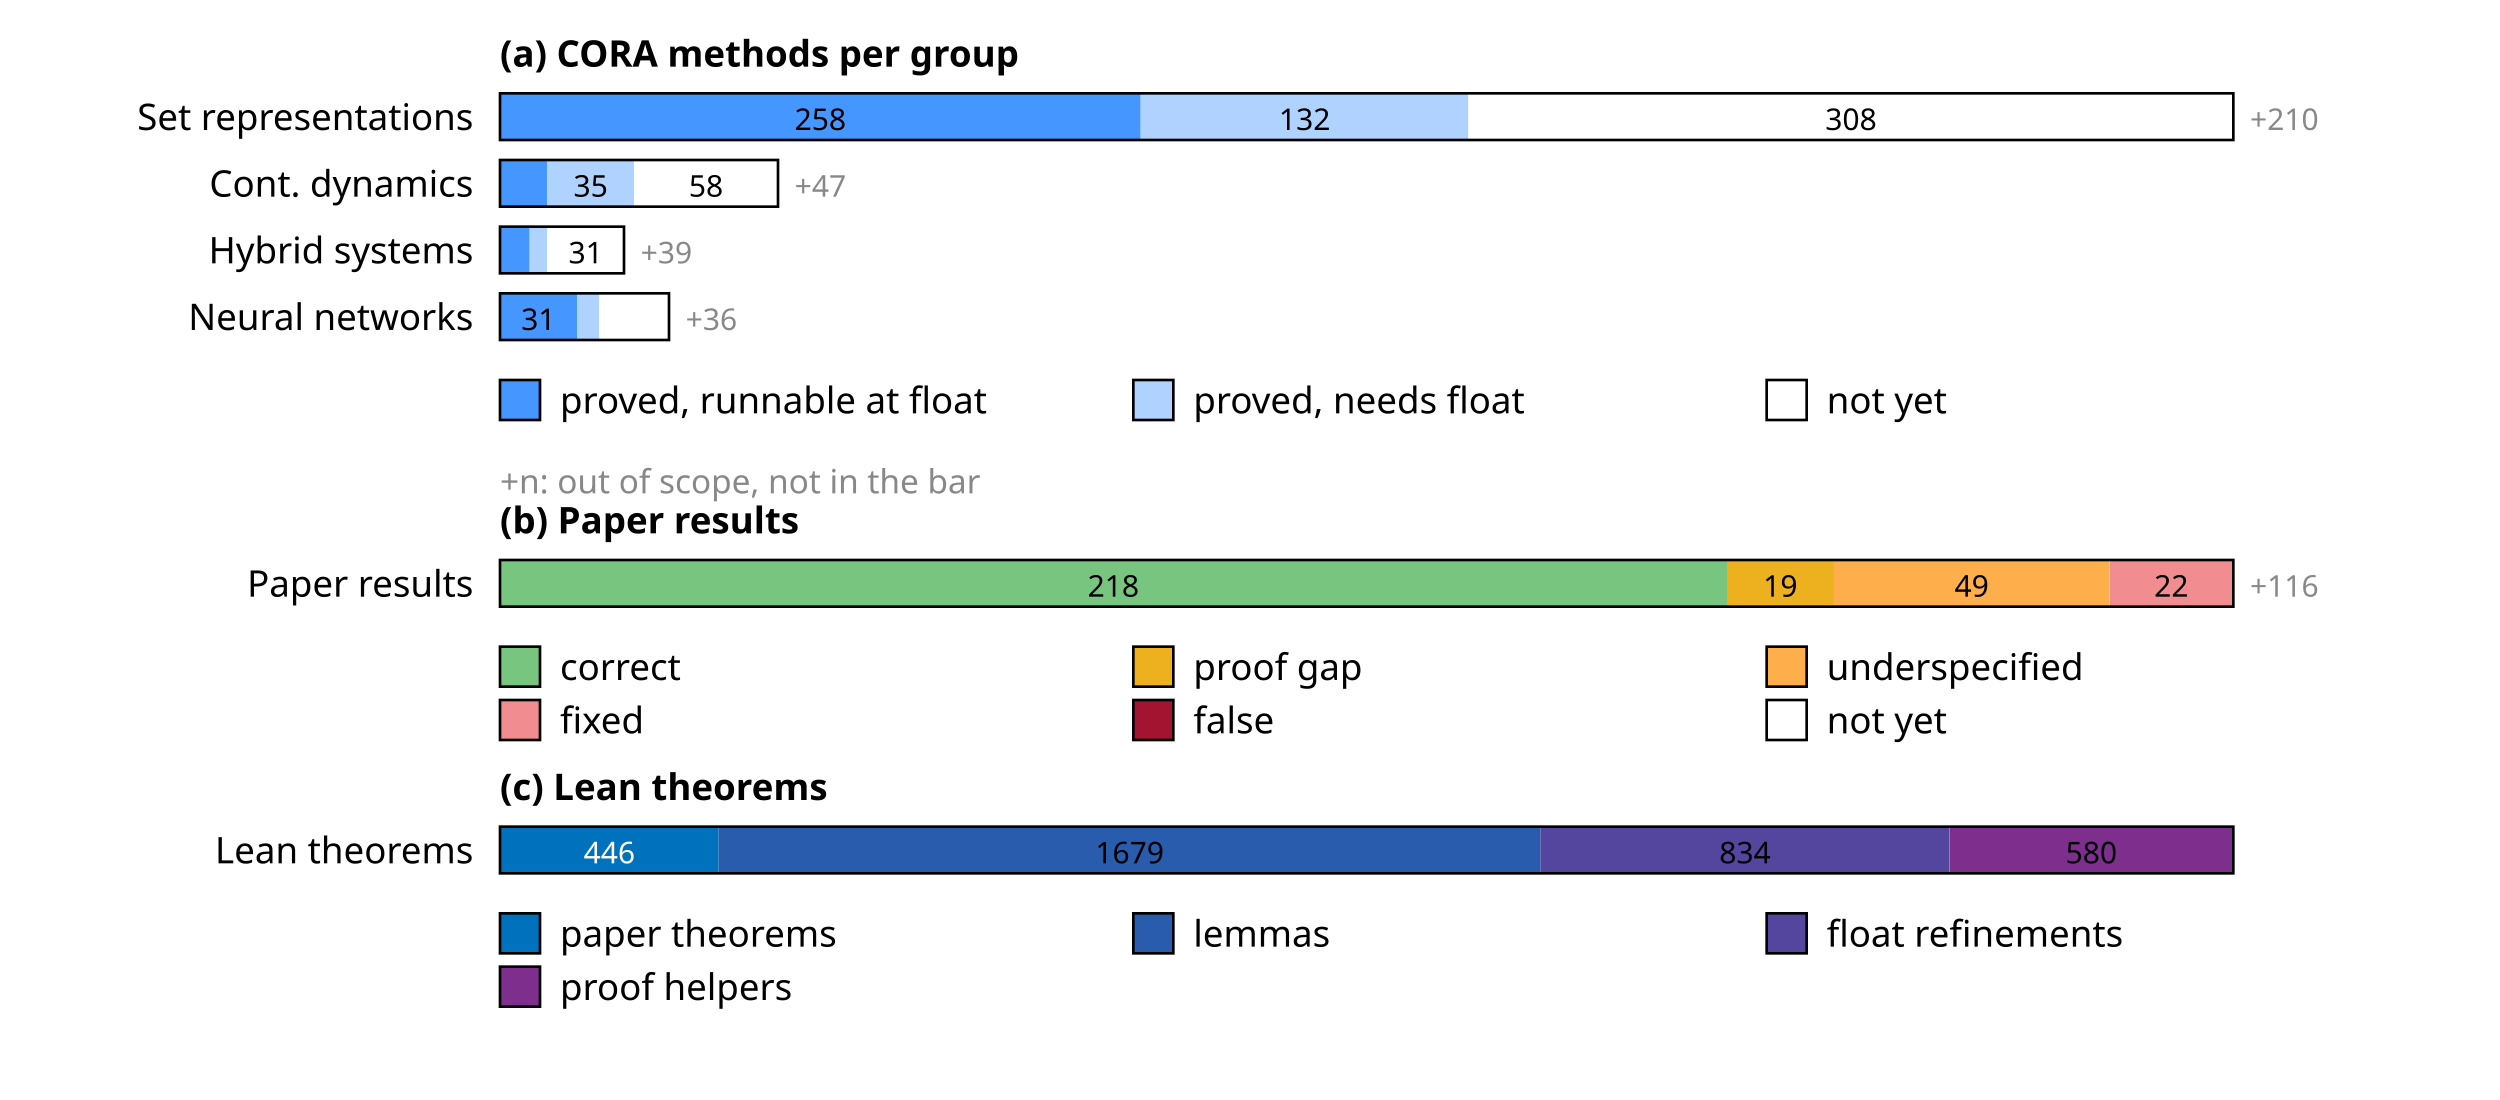
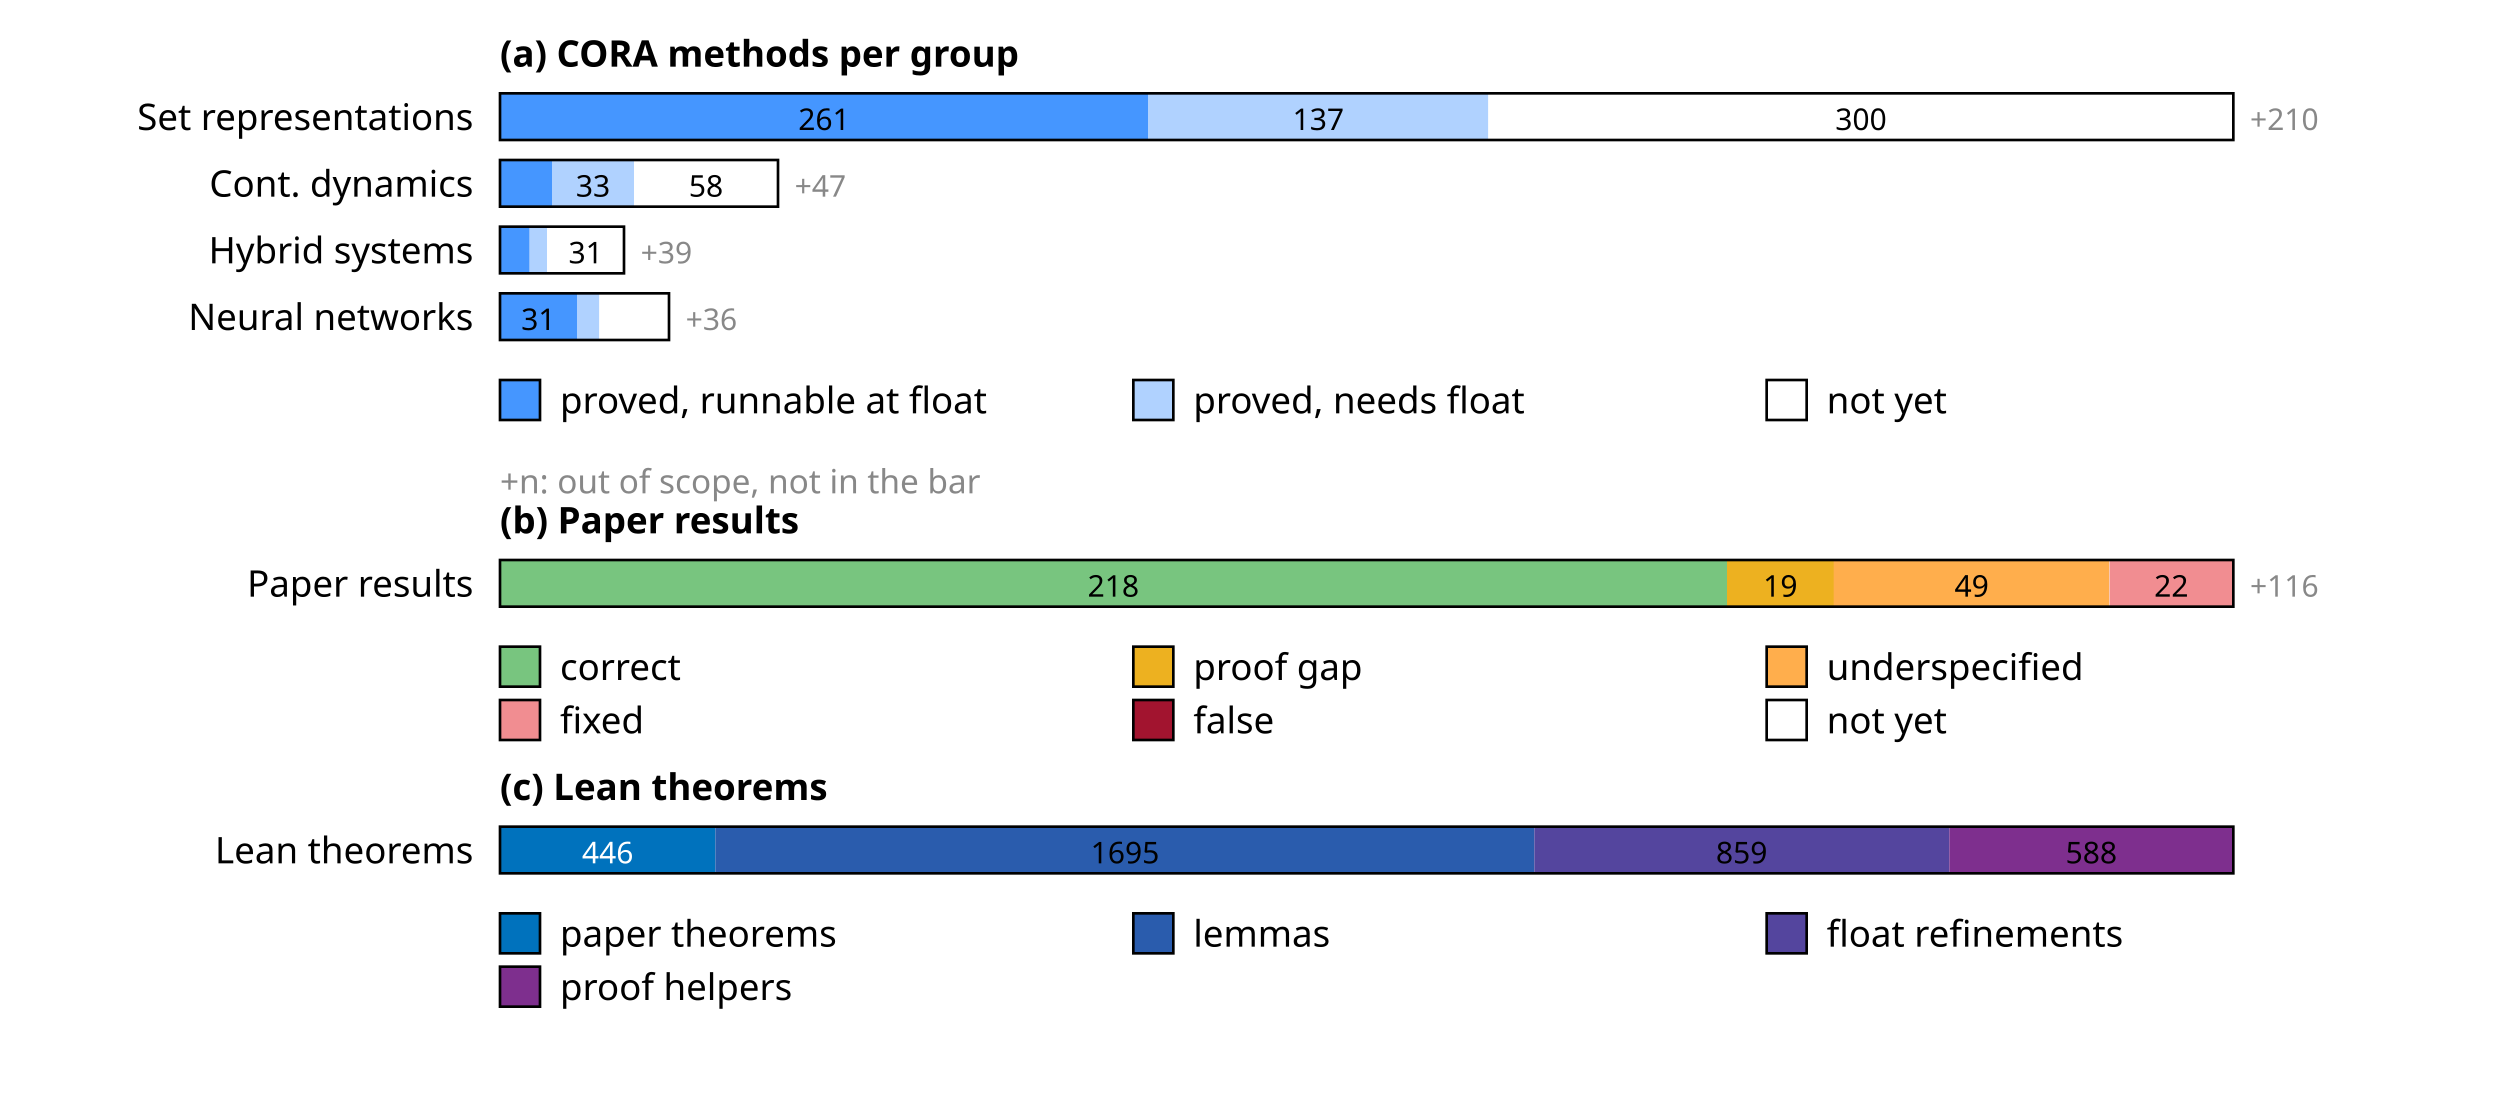
<svg xmlns="http://www.w3.org/2000/svg" width="750" height="330" font-family="sans-serif" font-size="11">
  <rect width="100%" height="100%" fill="white" />
  <text x="150" y="20" font-weight="bold">(a) CORA methods per group</text>
  <text x="142" y="39" text-anchor="end">Set representations</text>
-   <rect x="150.0" y="28" width="192.2" height="14" fill="rgb(69,150,255)" />
-   <text x="246.1" y="39" text-anchor="middle" font-size="9" fill="#000">258</text>
-   <rect x="342.2" y="28" width="98.3" height="14" fill="rgb(176,210,255)" />
-   <text x="391.4" y="39" text-anchor="middle" font-size="9" fill="#000">132</text>
-   <rect x="440.5" y="28" width="229.5" height="14" fill="rgb(255,255,255)" />
-   <text x="555.3" y="39" text-anchor="middle" font-size="9" fill="#000">308</text>
+   <rect x="150.0" y="28" width="194.4" height="14" fill="rgb(69,150,255)" />
+   <text x="247.2" y="39" text-anchor="middle" font-size="9" fill="#000">261</text>
+   <rect x="344.4" y="28" width="102.1" height="14" fill="rgb(176,210,255)" />
+   <text x="395.5" y="39" text-anchor="middle" font-size="9" fill="#000">137</text>
+   <rect x="446.5" y="28" width="223.5" height="14" fill="rgb(255,255,255)" />
+   <text x="558.3" y="39" text-anchor="middle" font-size="9" fill="#000">300</text>
  <rect x="150" y="28" width="520.0" height="14" fill="none" stroke="#000" stroke-width="0.8" />
  <text x="675.0" y="39" font-size="9" fill="#888">+210</text>
  <text x="142" y="59" text-anchor="end">Cont. dynamics</text>
-   <rect x="150.0" y="48" width="14.2" height="14" fill="rgb(69,150,255)" />
-   <rect x="164.2" y="48" width="26.1" height="14" fill="rgb(176,210,255)" />
-   <text x="177.2" y="59" text-anchor="middle" font-size="9" fill="#000">35</text>
+   <rect x="150.0" y="48" width="15.6" height="14" fill="rgb(69,150,255)" />
+   <rect x="165.6" y="48" width="24.6" height="14" fill="rgb(176,210,255)" />
+   <text x="177.9" y="59" text-anchor="middle" font-size="9" fill="#000">33</text>
  <rect x="190.2" y="48" width="43.2" height="14" fill="rgb(255,255,255)" />
  <text x="211.8" y="59" text-anchor="middle" font-size="9" fill="#000">58</text>
  <rect x="150" y="48" width="83.4" height="14" fill="none" stroke="#000" stroke-width="0.8" />
  <text x="238.4" y="59" font-size="9" fill="#888">+47</text>
  <text x="142" y="79" text-anchor="end">Hybrid systems</text>
  <rect x="150.0" y="68" width="8.9" height="14" fill="rgb(69,150,255)" />
  <rect x="158.9" y="68" width="5.2" height="14" fill="rgb(176,210,255)" />
  <rect x="164.2" y="68" width="23.1" height="14" fill="rgb(255,255,255)" />
  <text x="175.7" y="79" text-anchor="middle" font-size="9" fill="#000">31</text>
  <rect x="150" y="68" width="37.2" height="14" fill="none" stroke="#000" stroke-width="0.8" />
  <text x="192.2" y="79" font-size="9" fill="#888">+39</text>
  <text x="142" y="99" text-anchor="end">Neural networks</text>
  <rect x="150.0" y="88" width="23.1" height="14" fill="rgb(69,150,255)" />
  <text x="161.5" y="99" text-anchor="middle" font-size="9" fill="#000">31</text>
  <rect x="173.1" y="88" width="6.7" height="14" fill="rgb(176,210,255)" />
  <rect x="179.8" y="88" width="20.9" height="14" fill="rgb(255,255,255)" />
  <rect x="150" y="88" width="50.7" height="14" fill="none" stroke="#000" stroke-width="0.8" />
  <text x="205.7" y="99" font-size="9" fill="#888">+36</text>
  <rect x="150" y="114" width="12" height="12" fill="rgb(69,150,255)" stroke="#000" stroke-width="0.8" />
  <text x="168" y="124">proved, runnable at float</text>
  <rect x="340" y="114" width="12" height="12" fill="rgb(176,210,255)" stroke="#000" stroke-width="0.8" />
  <text x="358" y="124">proved, needs float</text>
  <rect x="530" y="114" width="12" height="12" fill="rgb(255,255,255)" stroke="#000" stroke-width="0.8" />
  <text x="548" y="124">not yet</text>
  <text x="150" y="148" font-size="10" fill="#888">+n: out of scope, not in the bar</text>
  <text x="150" y="160" font-weight="bold">(b) Paper results</text>
  <text x="142" y="179" text-anchor="end">Paper results</text>
  <rect x="150.0" y="168" width="368.1" height="14" fill="rgb(120,197,127)" />
  <text x="334.0" y="179" text-anchor="middle" font-size="9" fill="#000">218</text>
  <rect x="518.1" y="168" width="32.1" height="14" fill="rgb(237,177,32)" />
  <text x="534.1" y="179" text-anchor="middle" font-size="9" fill="#000">19</text>
  <rect x="550.1" y="168" width="82.7" height="14" fill="rgb(255,174,76)" />
  <text x="591.5" y="179" text-anchor="middle" font-size="9" fill="#000">49</text>
  <rect x="632.9" y="168" width="37.1" height="14" fill="rgb(241,141,145)" />
  <text x="651.4" y="179" text-anchor="middle" font-size="9" fill="#000">22</text>
  <rect x="150" y="168" width="520.0" height="14" fill="none" stroke="#000" stroke-width="0.8" />
  <text x="675.0" y="179" font-size="9" fill="#888">+116</text>
  <rect x="150" y="194" width="12" height="12" fill="rgb(120,197,127)" stroke="#000" stroke-width="0.8" />
  <text x="168" y="204">correct</text>
  <rect x="340" y="194" width="12" height="12" fill="rgb(237,177,32)" stroke="#000" stroke-width="0.8" />
  <text x="358" y="204">proof gap</text>
  <rect x="530" y="194" width="12" height="12" fill="rgb(255,174,76)" stroke="#000" stroke-width="0.8" />
  <text x="548" y="204">underspecified</text>
  <rect x="150" y="210" width="12" height="12" fill="rgb(241,141,145)" stroke="#000" stroke-width="0.8" />
  <text x="168" y="220">fixed</text>
  <rect x="340" y="210" width="12" height="12" fill="rgb(162,20,47)" stroke="#000" stroke-width="0.8" />
  <text x="358" y="220">false</text>
  <rect x="530" y="210" width="12" height="12" fill="rgb(255,255,255)" stroke="#000" stroke-width="0.8" />
  <text x="548" y="220">not yet</text>
  <text x="150" y="240" font-weight="bold">(c) Lean theorems</text>
  <text x="142" y="259" text-anchor="end">Lean theorems</text>
-   <rect x="150.0" y="248" width="65.5" height="14" fill="rgb(0,114,189)" />
-   <text x="182.8" y="259" text-anchor="middle" font-size="9" fill="#fff">446</text>
-   <rect x="215.5" y="248" width="246.7" height="14" fill="rgb(42,92,173)" />
-   <text x="338.9" y="259" text-anchor="middle" font-size="9" fill="#000">1679</text>
-   <rect x="462.2" y="248" width="122.5" height="14" fill="rgb(84,69,158)" />
-   <text x="523.5" y="259" text-anchor="middle" font-size="9" fill="#000">834</text>
+   <rect x="150.0" y="248" width="64.6" height="14" fill="rgb(0,114,189)" />
+   <text x="182.3" y="259" text-anchor="middle" font-size="9" fill="#fff">446</text>
+   <rect x="214.6" y="248" width="245.7" height="14" fill="rgb(42,92,173)" />
+   <text x="337.5" y="259" text-anchor="middle" font-size="9" fill="#000">1695</text>
+   <rect x="460.3" y="248" width="124.5" height="14" fill="rgb(84,69,158)" />
+   <text x="522.5" y="259" text-anchor="middle" font-size="9" fill="#000">859</text>
  <rect x="584.8" y="248" width="85.2" height="14" fill="rgb(126,47,142)" />
-   <text x="627.4" y="259" text-anchor="middle" font-size="9" fill="#000">580</text>
+   <text x="627.4" y="259" text-anchor="middle" font-size="9" fill="#000">588</text>
  <rect x="150" y="248" width="520.0" height="14" fill="none" stroke="#000" stroke-width="0.8" />
  <rect x="150" y="274" width="12" height="12" fill="rgb(0,114,189)" stroke="#000" stroke-width="0.8" />
  <text x="168" y="284">paper theorems</text>
  <rect x="340" y="274" width="12" height="12" fill="rgb(42,92,173)" stroke="#000" stroke-width="0.8" />
  <text x="358" y="284">lemmas</text>
  <rect x="530" y="274" width="12" height="12" fill="rgb(84,69,158)" stroke="#000" stroke-width="0.8" />
  <text x="548" y="284">float refinements</text>
  <rect x="150" y="290" width="12" height="12" fill="rgb(126,47,142)" stroke="#000" stroke-width="0.8" />
  <text x="168" y="300">proof helpers</text>
</svg>
